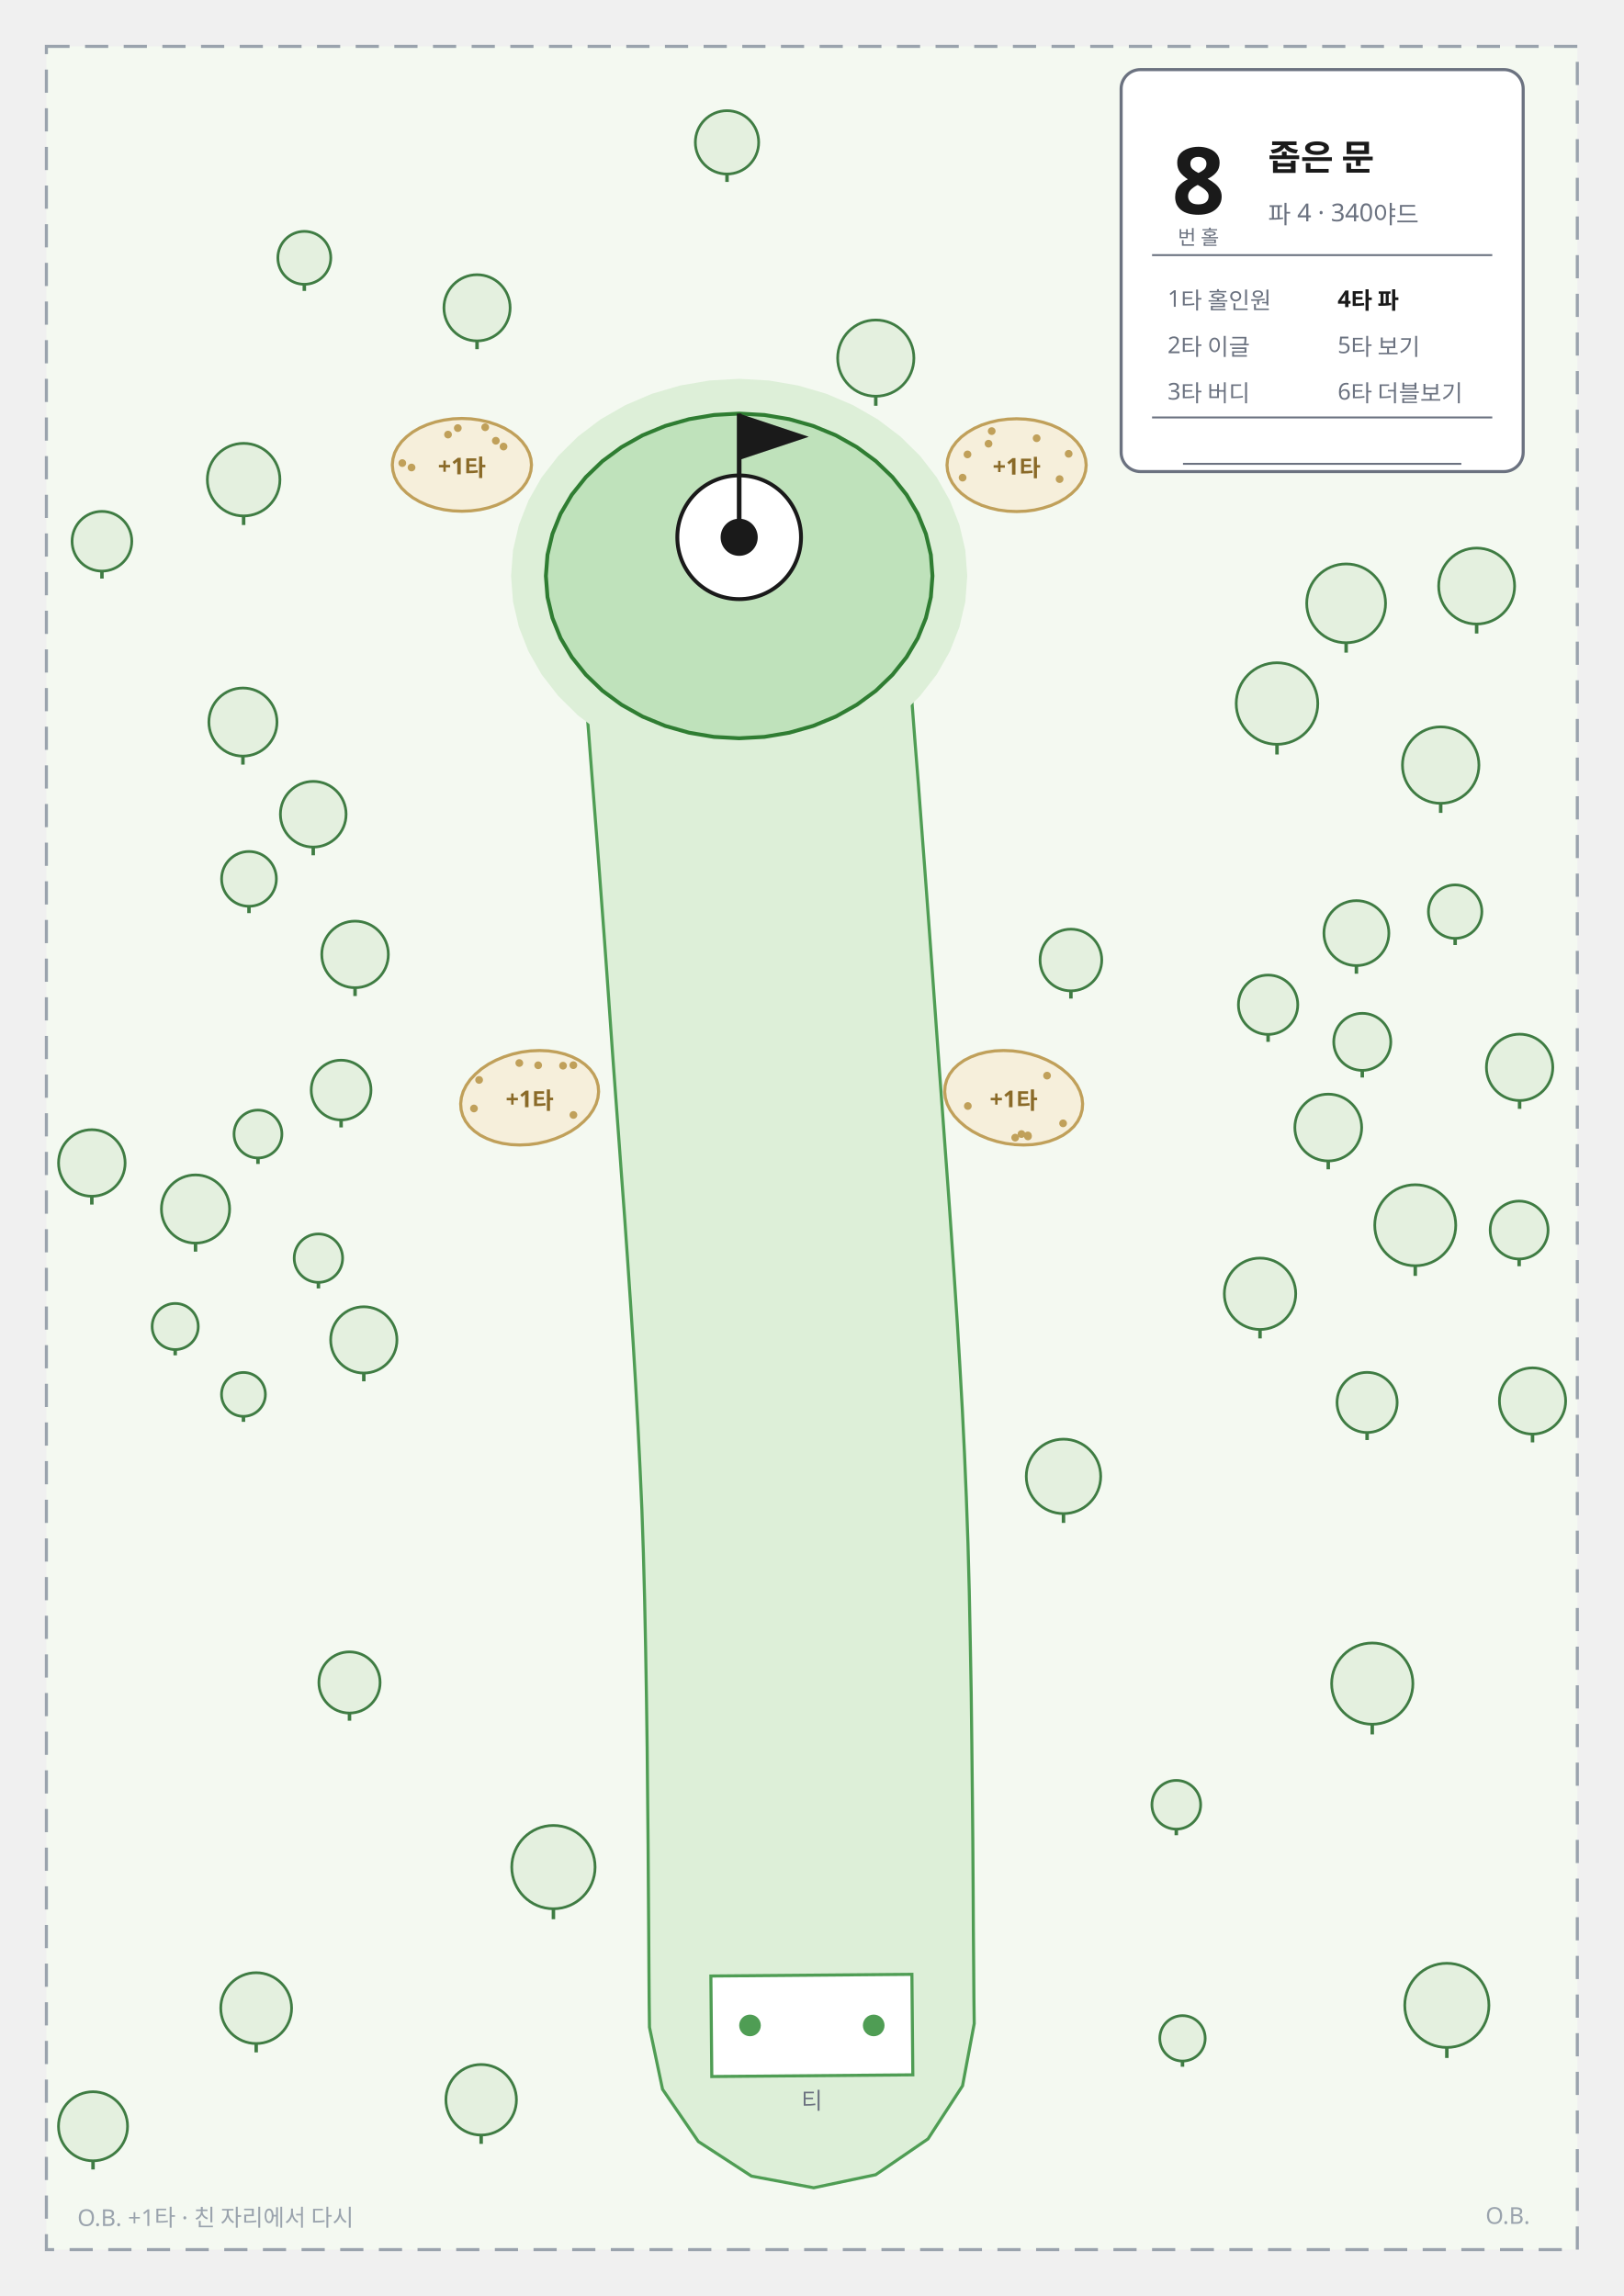
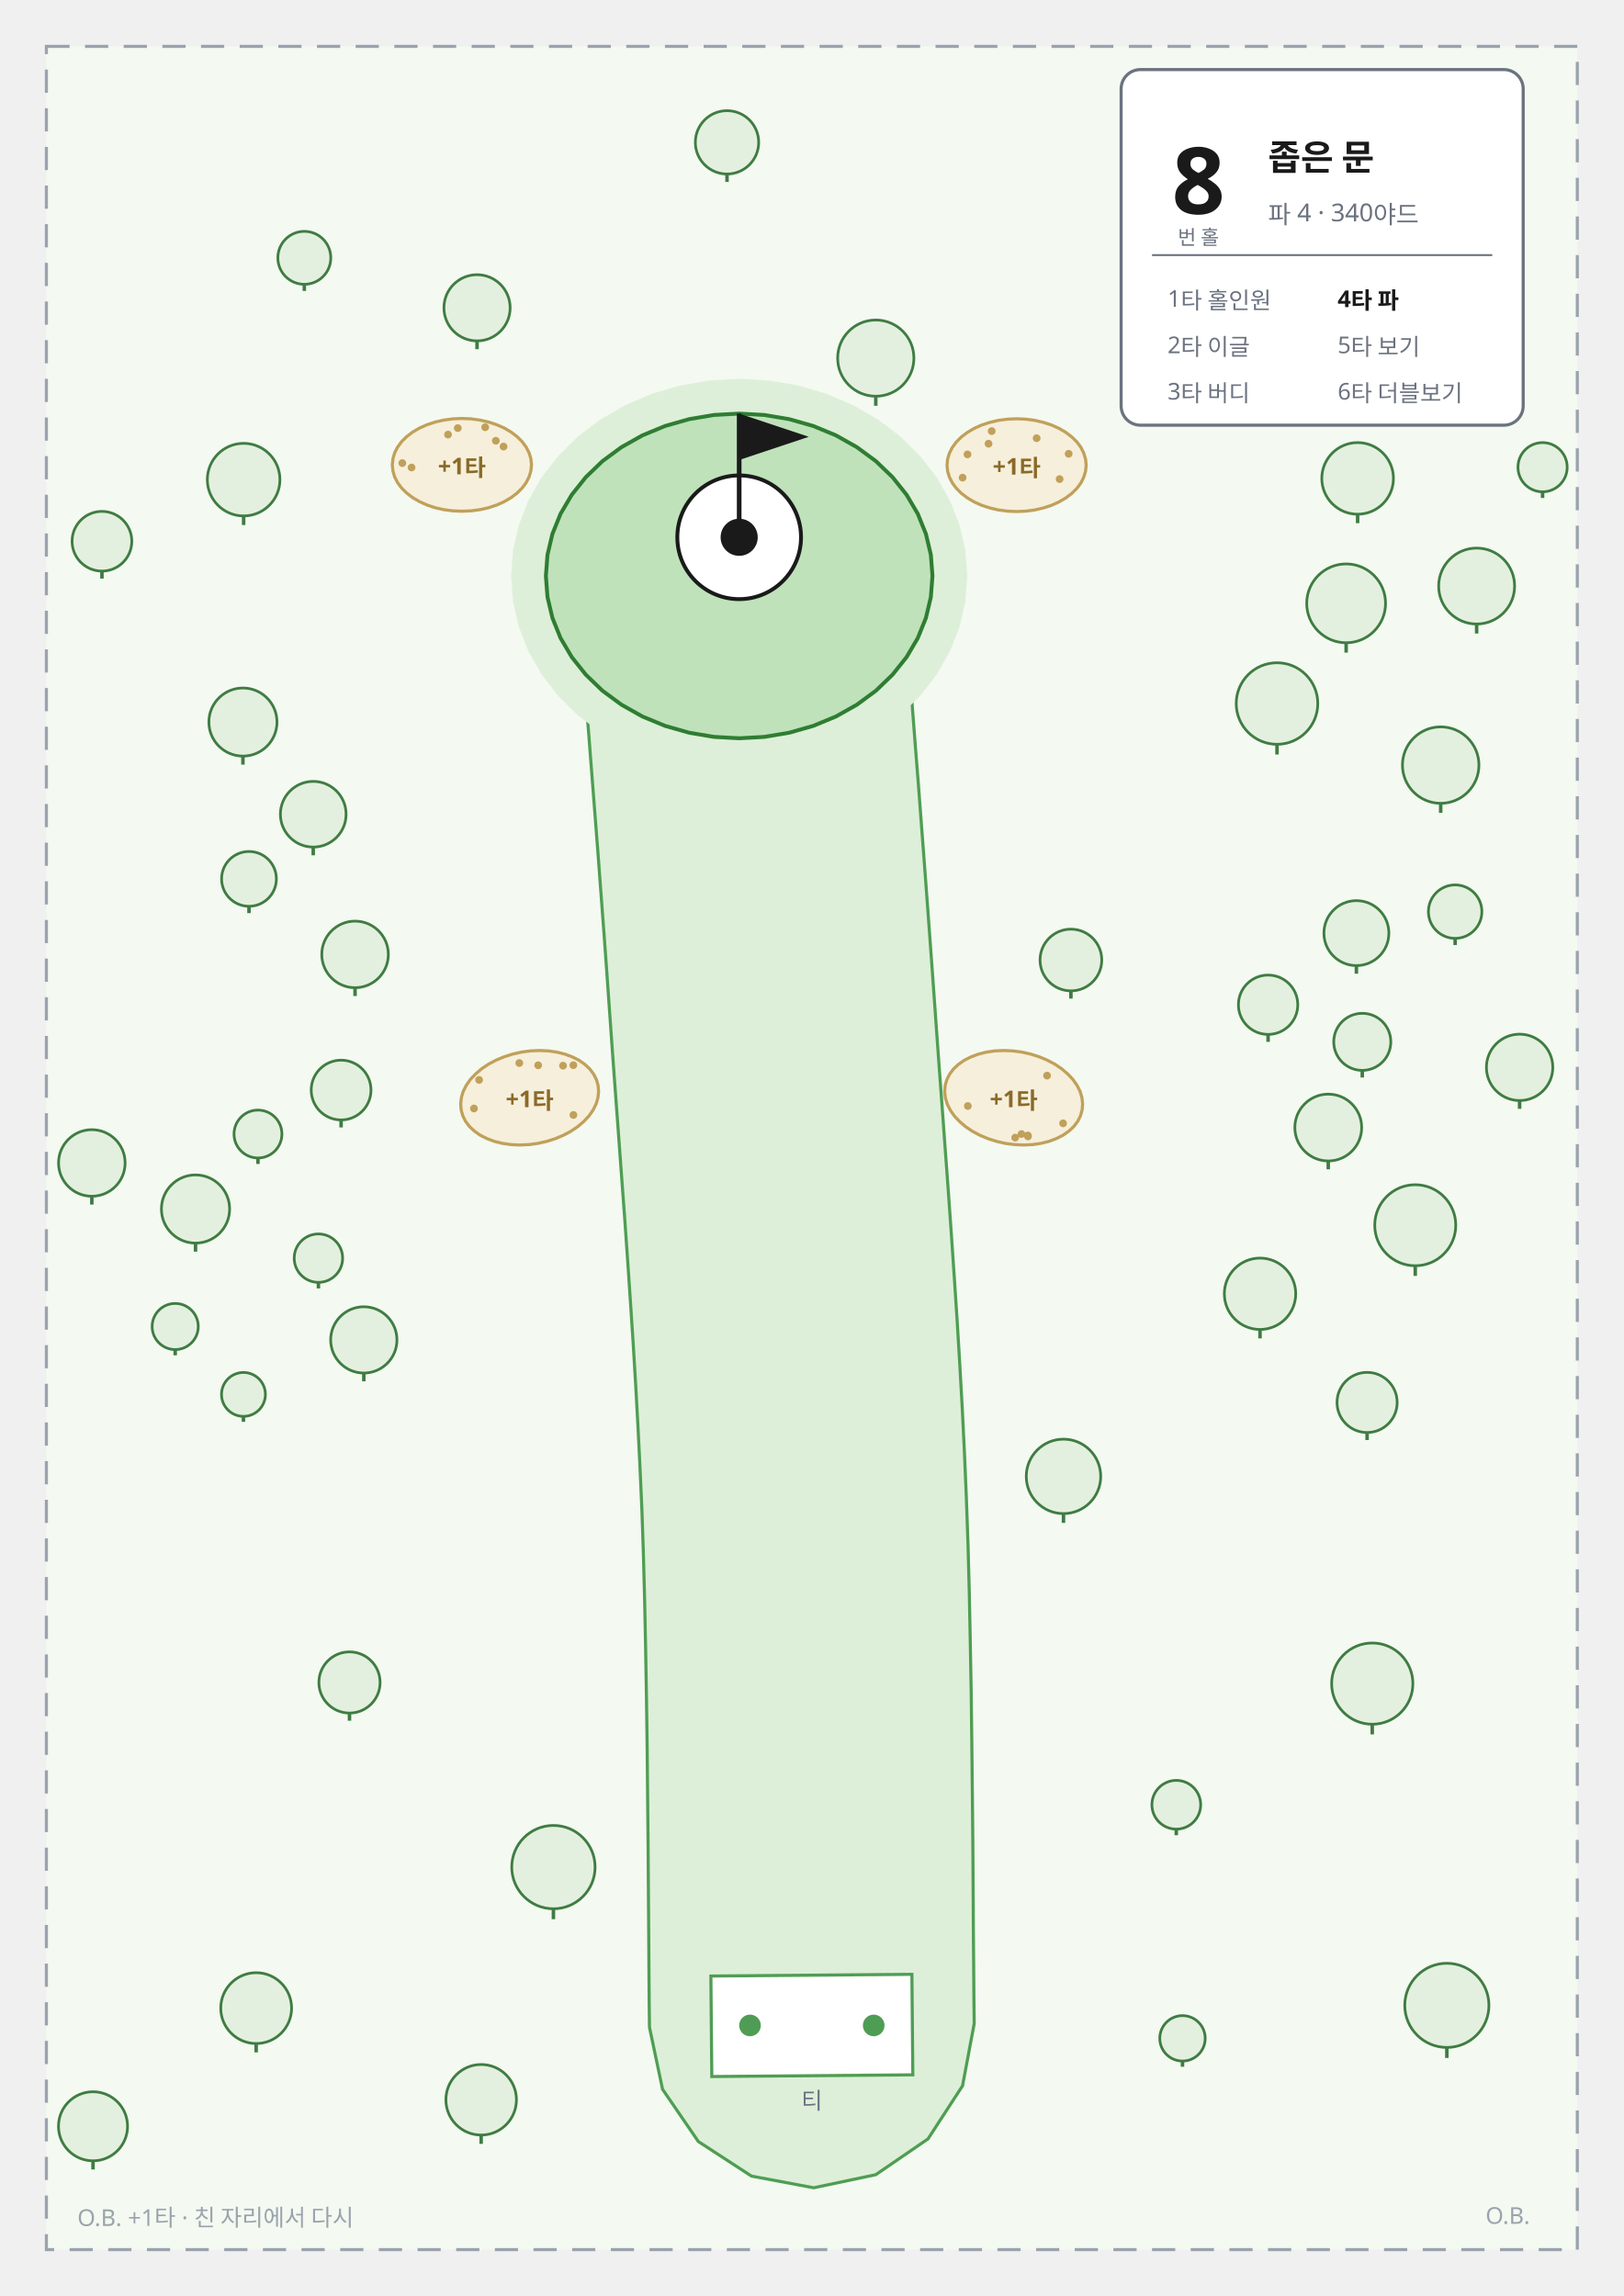
<svg xmlns="http://www.w3.org/2000/svg" width="210mm" height="297mm" viewBox="0 0 210 297" font-family="Noto Sans KR">
  <g id="pc-art" fill="#1a1a1a" stroke="none">
    <rect x="6" y="6" width="198" height="285" fill="#f4f9f1" stroke="#9aa3ad" stroke-width="0.4" stroke-dasharray="3 2" />
    <path d="M84 262.24 L83.96 258.93 L83.93 254.78 L83.9 249.95 L83.86 244.55 L83.82 238.7 L83.76 232.51 L83.7 226.12 L83.61 219.63 L83.5 213.18 L83.37 206.89 L83.21 200.89 L83.02 195.31 L82.78 189.94 L82.51 184.51 L82.21 179.06 L81.88 173.6 L81.52 168.13 L81.15 162.68 L80.77 157.25 L80.37 151.87 L79.98 146.53 L79.59 141.26 L79.21 136.07 L78.85 130.99 L78.49 125.9 L78.11 120.66 L77.71 115.33 L77.31 109.99 L76.9 104.71 L76.5 99.57 L76.12 94.65 L75.75 90.04 L75.65 88.71 L76.61 80.57 L80.61 73.42 L87.05 68.35 L94.93 66.13 L103.07 67.09 L110.22 71.09 L115.29 77.53 L117.52 85.41 L117.62 86.74 L117.99 91.37 L118.37 96.31 L118.78 101.47 L119.18 106.79 L119.59 112.18 L119.99 117.57 L120.38 122.88 L120.75 128.01 L121.11 133.05 L121.48 138.19 L121.87 143.45 L122.26 148.8 L122.66 154.24 L123.05 159.76 L123.43 165.34 L123.8 170.96 L124.14 176.62 L124.46 182.3 L124.74 187.99 L124.98 193.69 L125.19 199.61 L125.36 205.88 L125.49 212.39 L125.61 219 L125.69 225.62 L125.76 232.11 L125.82 238.37 L125.86 244.26 L125.89 249.67 L125.93 254.47 L125.96 258.53 L126 261.76 L124.49 269.81 L120.02 276.68 L113.26 281.31 L105.24 283 L97.19 281.49 L90.32 277.02 L85.69 270.26 Z" fill="#ddefd8" stroke="#4f9d54" stroke-width="0.4" />
    <path d="M125.1 74.5 L124.85 77.83 L124.09 81.1 L122.85 84.26 L121.15 87.25 L119 90.02 L116.46 92.53 L113.56 94.73 L110.35 96.58 L106.89 98.06 L103.24 99.13 L99.45 99.78 L95.6 100 L91.75 99.78 L87.96 99.13 L84.31 98.06 L80.85 96.58 L77.64 94.73 L74.74 92.53 L72.2 90.02 L70.05 87.25 L68.35 84.26 L67.11 81.1 L66.35 77.83 L66.1 74.5 L66.35 71.17 L67.11 67.9 L68.35 64.74 L70.05 61.75 L72.2 58.98 L74.74 56.47 L77.64 54.27 L80.85 52.42 L84.31 50.94 L87.96 49.87 L91.75 49.22 L95.6 49 L99.45 49.22 L103.24 49.87 L106.89 50.94 L110.35 52.42 L113.56 54.27 L116.46 56.47 L119 58.98 L121.15 61.75 L122.85 64.74 L124.09 67.9 L124.85 71.17 Z" fill="#ddefd8" stroke="none" />
    <path d="M120.6 74.5 L120.39 77.24 L119.75 79.94 L118.7 82.54 L117.25 85 L115.43 87.28 L113.28 89.35 L110.82 91.16 L108.1 92.69 L105.17 93.9 L102.07 94.78 L98.86 95.32 L95.6 95.5 L92.34 95.32 L89.13 94.78 L86.03 93.9 L83.1 92.69 L80.38 91.16 L77.92 89.35 L75.77 87.28 L73.95 85 L72.5 82.54 L71.45 79.94 L70.81 77.24 L70.6 74.5 L70.81 71.76 L71.45 69.06 L72.5 66.46 L73.95 64 L75.77 61.72 L77.92 59.65 L80.38 57.84 L83.1 56.31 L86.03 55.1 L89.13 54.22 L92.34 53.68 L95.6 53.5 L98.86 53.68 L102.07 54.22 L105.17 55.1 L108.1 56.31 L110.82 57.84 L113.28 59.65 L115.43 61.72 L117.25 64 L118.7 66.46 L119.75 69.06 L120.39 71.76 Z" fill="#bfe2bb" stroke="#2f7d32" stroke-width="0.5" />
    <path d="M77.36 140.44 L77.42 141.22 L77.33 142.02 L77.09 142.82 L76.7 143.6 L76.17 144.36 L75.5 145.07 L74.72 145.74 L73.83 146.34 L72.85 146.86 L71.8 147.3 L70.69 147.65 L69.54 147.91 L68.38 148.06 L67.21 148.11 L66.07 148.06 L64.97 147.9 L63.93 147.64 L62.97 147.28 L62.1 146.84 L61.35 146.31 L60.71 145.71 L60.21 145.04 L59.85 144.32 L59.64 143.56 L59.58 142.78 L59.67 141.98 L59.91 141.18 L60.3 140.4 L60.83 139.64 L61.5 138.93 L62.28 138.26 L63.17 137.66 L64.15 137.14 L65.2 136.7 L66.31 136.35 L67.46 136.09 L68.62 135.94 L69.79 135.89 L70.93 135.94 L72.03 136.1 L73.07 136.36 L74.03 136.72 L74.9 137.16 L75.65 137.69 L76.29 138.29 L76.79 138.96 L77.15 139.68 Z" fill="#f6efdb" stroke="#c0a05a" stroke-width="0.4" />
    <circle cx="72.82" cy="137.854" r="0.5" fill="#c0a05a" stroke="none" />
    <circle cx="74.164" cy="144.225" r="0.5" fill="#c0a05a" stroke="none" />
    <circle cx="67.164" cy="137.507" r="0.5" fill="#c0a05a" stroke="none" />
    <circle cx="74.154" cy="137.785" r="0.5" fill="#c0a05a" stroke="none" />
    <circle cx="69.604" cy="137.8" r="0.5" fill="#c0a05a" stroke="none" />
    <circle cx="61.966" cy="139.694" r="0.5" fill="#c0a05a" stroke="none" />
    <circle cx="61.3" cy="143.388" r="0.5" fill="#c0a05a" stroke="none" />
    <text x="68.5" y="142" font-size="3" dominant-baseline="central" fill="#8a6a28" text-anchor="middle" font-weight="bold">+1타</text>
    <path d="M139.96 143.56 L139.75 144.32 L139.39 145.04 L138.89 145.71 L138.25 146.31 L137.5 146.84 L136.63 147.28 L135.67 147.64 L134.63 147.9 L133.53 148.06 L132.39 148.11 L131.22 148.06 L130.06 147.91 L128.91 147.65 L127.8 147.3 L126.75 146.86 L125.77 146.34 L124.88 145.74 L124.1 145.07 L123.43 144.36 L122.9 143.6 L122.51 142.82 L122.27 142.02 L122.18 141.22 L122.24 140.44 L122.45 139.68 L122.81 138.96 L123.31 138.29 L123.95 137.69 L124.7 137.16 L125.57 136.72 L126.53 136.36 L127.57 136.1 L128.67 135.94 L129.81 135.89 L130.98 135.94 L132.14 136.09 L133.29 136.35 L134.4 136.7 L135.45 137.14 L136.43 137.66 L137.32 138.26 L138.1 138.93 L138.77 139.64 L139.3 140.4 L139.69 141.18 L139.93 141.98 L140.02 142.78 Z" fill="#f6efdb" stroke="#c0a05a" stroke-width="0.4" />
    <circle cx="132.952" cy="147" r="0.5" fill="#c0a05a" stroke="none" />
    <circle cx="132.936" cy="146.873" r="0.5" fill="#c0a05a" stroke="none" />
    <circle cx="131.3" cy="147.158" r="0.5" fill="#c0a05a" stroke="none" />
    <circle cx="135.421" cy="139.138" r="0.5" fill="#c0a05a" stroke="none" />
    <circle cx="137.494" cy="145.311" r="0.5" fill="#c0a05a" stroke="none" />
    <circle cx="125.174" cy="143.068" r="0.5" fill="#c0a05a" stroke="none" />
    <circle cx="132.111" cy="146.697" r="0.5" fill="#c0a05a" stroke="none" />
    <text x="131.1" y="142" font-size="3" dominant-baseline="central" fill="#8a6a28" text-anchor="middle" font-weight="bold">+1타</text>
    <path d="M68.74 60.13 L68.66 60.92 L68.43 61.69 L68.05 62.43 L67.53 63.13 L66.88 63.78 L66.1 64.37 L65.22 64.89 L64.24 65.33 L63.18 65.68 L62.07 65.93 L60.91 66.08 L59.74 66.13 L58.56 66.08 L57.41 65.93 L56.29 65.68 L55.24 65.33 L54.26 64.89 L53.37 64.37 L52.6 63.78 L51.94 63.13 L51.42 62.43 L51.04 61.69 L50.82 60.92 L50.74 60.13 L50.82 59.35 L51.04 58.58 L51.42 57.84 L51.94 57.13 L52.6 56.48 L53.37 55.89 L54.26 55.37 L55.24 54.94 L56.29 54.59 L57.41 54.34 L58.56 54.18 L59.74 54.13 L60.91 54.18 L62.07 54.34 L63.18 54.59 L64.24 54.94 L65.22 55.37 L66.1 55.89 L66.88 56.48 L67.53 57.13 L68.05 57.84 L68.43 58.58 L68.66 59.35 Z" fill="#f6efdb" stroke="#c0a05a" stroke-width="0.4" />
    <circle cx="52.03" cy="59.904" r="0.5" fill="#c0a05a" stroke="none" />
    <circle cx="53.227" cy="60.474" r="0.5" fill="#c0a05a" stroke="none" />
    <circle cx="57.946" cy="56.214" r="0.5" fill="#c0a05a" stroke="none" />
    <circle cx="64.128" cy="57.014" r="0.5" fill="#c0a05a" stroke="none" />
    <circle cx="62.752" cy="55.266" r="0.5" fill="#c0a05a" stroke="none" />
    <circle cx="59.209" cy="55.375" r="0.5" fill="#c0a05a" stroke="none" />
    <circle cx="65.126" cy="57.766" r="0.5" fill="#c0a05a" stroke="none" />
    <text x="59.738" y="60.132" font-size="3" dominant-baseline="central" fill="#8a6a28" text-anchor="middle" font-weight="bold">+1타</text>
    <path d="M140.48 60.17 L140.4 60.95 L140.17 61.72 L139.8 62.47 L139.28 63.17 L138.62 63.82 L137.85 64.41 L136.96 64.93 L135.98 65.37 L134.93 65.71 L133.81 65.97 L132.66 66.12 L131.48 66.17 L130.31 66.12 L129.15 65.97 L128.04 65.71 L126.98 65.37 L126 64.93 L125.12 64.41 L124.34 63.82 L123.69 63.17 L123.17 62.47 L122.79 61.72 L122.56 60.95 L122.48 60.17 L122.56 59.39 L122.79 58.62 L123.17 57.87 L123.69 57.17 L124.34 56.52 L125.12 55.93 L126 55.41 L126.98 54.97 L128.04 54.63 L129.15 54.37 L130.31 54.22 L131.48 54.17 L132.66 54.22 L133.81 54.37 L134.93 54.63 L135.98 54.97 L136.96 55.41 L137.85 55.93 L138.62 56.52 L139.28 57.17 L139.8 57.87 L140.17 58.62 L140.4 59.39 Z" fill="#f6efdb" stroke="#c0a05a" stroke-width="0.4" />
    <circle cx="134.073" cy="56.687" r="0.5" fill="#c0a05a" stroke="none" />
    <circle cx="124.497" cy="61.787" r="0.5" fill="#c0a05a" stroke="none" />
    <circle cx="125.13" cy="58.78" r="0.5" fill="#c0a05a" stroke="none" />
    <circle cx="137.042" cy="61.975" r="0.5" fill="#c0a05a" stroke="none" />
    <circle cx="127.851" cy="57.396" r="0.5" fill="#c0a05a" stroke="none" />
    <circle cx="128.262" cy="55.766" r="0.5" fill="#c0a05a" stroke="none" />
    <circle cx="138.214" cy="58.701" r="0.5" fill="#c0a05a" stroke="none" />
    <text x="131.481" y="60.17" font-size="3" dominant-baseline="central" fill="#8a6a28" text-anchor="middle" font-weight="bold">+1타</text>
    <line x1="11.878" y1="152.804" x2="11.878" y2="155.818" stroke="#3f7c43" stroke-width="0.45" />
    <circle cx="11.878" cy="150.436" r="4.305" fill="#e4f0df" stroke="#3f7c43" stroke-width="0.35" />
    <line x1="45.921" y1="125.827" x2="45.921" y2="128.841" stroke="#3f7c43" stroke-width="0.45" />
    <circle cx="45.921" cy="123.459" r="4.305" fill="#e4f0df" stroke="#3f7c43" stroke-width="0.35" />
    <line x1="31.42" y1="95.824" x2="31.42" y2="98.907" stroke="#3f7c43" stroke-width="0.45" />
    <circle cx="31.42" cy="93.402" r="4.404" fill="#e4f0df" stroke="#3f7c43" stroke-width="0.35" />
    <line x1="41.182" y1="164.472" x2="41.182" y2="166.664" stroke="#3f7c43" stroke-width="0.45" />
    <circle cx="41.182" cy="162.749" r="3.131" fill="#e4f0df" stroke="#3f7c43" stroke-width="0.35" />
    <line x1="22.659" y1="173.232" x2="22.659" y2="175.319" stroke="#3f7c43" stroke-width="0.45" />
    <circle cx="22.659" cy="171.592" r="2.982" fill="#e4f0df" stroke="#3f7c43" stroke-width="0.35" />
    <line x1="25.288" y1="158.818" x2="25.288" y2="161.906" stroke="#3f7c43" stroke-width="0.45" />
    <circle cx="25.288" cy="156.393" r="4.41" fill="#e4f0df" stroke="#3f7c43" stroke-width="0.35" />
    <line x1="13.184" y1="72.138" x2="13.184" y2="74.841" stroke="#3f7c43" stroke-width="0.45" />
    <circle cx="13.184" cy="70.013" r="3.862" fill="#e4f0df" stroke="#3f7c43" stroke-width="0.35" />
    <line x1="31.487" y1="181.936" x2="31.487" y2="183.922" stroke="#3f7c43" stroke-width="0.45" />
    <circle cx="31.487" cy="180.375" r="2.838" fill="#e4f0df" stroke="#3f7c43" stroke-width="0.35" />
    <line x1="44.116" y1="143.131" x2="44.116" y2="145.837" stroke="#3f7c43" stroke-width="0.45" />
    <circle cx="44.116" cy="141.005" r="3.865" fill="#e4f0df" stroke="#3f7c43" stroke-width="0.35" />
    <line x1="39.36" y1="35.235" x2="39.36" y2="37.632" stroke="#3f7c43" stroke-width="0.45" />
    <circle cx="39.36" cy="33.352" r="3.424" fill="#e4f0df" stroke="#3f7c43" stroke-width="0.35" />
    <line x1="33.364" y1="148.396" x2="33.364" y2="150.563" stroke="#3f7c43" stroke-width="0.45" />
    <circle cx="33.364" cy="146.693" r="3.096" fill="#e4f0df" stroke="#3f7c43" stroke-width="0.35" />
    <line x1="31.51" y1="64.626" x2="31.51" y2="67.912" stroke="#3f7c43" stroke-width="0.45" />
    <circle cx="31.51" cy="62.044" r="4.694" fill="#e4f0df" stroke="#3f7c43" stroke-width="0.35" />
    <line x1="47.053" y1="175.681" x2="47.053" y2="178.682" stroke="#3f7c43" stroke-width="0.45" />
    <circle cx="47.053" cy="173.324" r="4.286" fill="#e4f0df" stroke="#3f7c43" stroke-width="0.35" />
    <line x1="40.513" y1="107.662" x2="40.513" y2="110.636" stroke="#3f7c43" stroke-width="0.45" />
    <circle cx="40.513" cy="105.325" r="4.248" fill="#e4f0df" stroke="#3f7c43" stroke-width="0.35" />
    <line x1="32.202" y1="115.637" x2="32.202" y2="118.117" stroke="#3f7c43" stroke-width="0.45" />
    <circle cx="32.202" cy="113.688" r="3.543" fill="#e4f0df" stroke="#3f7c43" stroke-width="0.35" />
    <line x1="183.04" y1="161.373" x2="183.04" y2="165.04" stroke="#3f7c43" stroke-width="0.45" />
    <circle cx="183.04" cy="158.492" r="5.239" fill="#e4f0df" stroke="#3f7c43" stroke-width="0.35" />
    <line x1="176.812" y1="183.553" x2="176.812" y2="186.275" stroke="#3f7c43" stroke-width="0.45" />
    <circle cx="176.812" cy="181.414" r="3.889" fill="#e4f0df" stroke="#3f7c43" stroke-width="0.35" />
    <line x1="186.331" y1="101.688" x2="186.331" y2="105.15" stroke="#3f7c43" stroke-width="0.45" />
    <circle cx="186.331" cy="98.969" r="4.945" fill="#e4f0df" stroke="#3f7c43" stroke-width="0.35" />
    <line x1="176.189" y1="136.798" x2="176.189" y2="139.381" stroke="#3f7c43" stroke-width="0.45" />
    <circle cx="176.189" cy="134.769" r="3.69" fill="#e4f0df" stroke="#3f7c43" stroke-width="0.35" />
    <line x1="196.537" y1="140.428" x2="196.537" y2="143.433" stroke="#3f7c43" stroke-width="0.45" />
    <circle cx="196.537" cy="138.068" r="4.292" fill="#e4f0df" stroke="#3f7c43" stroke-width="0.35" />
    <line x1="190.98" y1="78.51" x2="190.98" y2="81.948" stroke="#3f7c43" stroke-width="0.45" />
    <circle cx="190.98" cy="75.809" r="4.911" fill="#e4f0df" stroke="#3f7c43" stroke-width="0.35" />
    <line x1="162.964" y1="169.897" x2="162.964" y2="173.129" stroke="#3f7c43" stroke-width="0.45" />
    <circle cx="162.964" cy="167.358" r="4.616" fill="#e4f0df" stroke="#3f7c43" stroke-width="0.35" />
    <line x1="175.429" y1="123.014" x2="175.429" y2="125.954" stroke="#3f7c43" stroke-width="0.45" />
    <circle cx="175.429" cy="120.704" r="4.2" fill="#e4f0df" stroke="#3f7c43" stroke-width="0.35" />
    <line x1="165.16" y1="93.906" x2="165.16" y2="97.597" stroke="#3f7c43" stroke-width="0.45" />
    <circle cx="165.16" cy="91.005" r="5.274" fill="#e4f0df" stroke="#3f7c43" stroke-width="0.35" />
    <line x1="164.008" y1="132.08" x2="164.008" y2="134.767" stroke="#3f7c43" stroke-width="0.45" />
    <circle cx="164.008" cy="129.969" r="3.838" fill="#e4f0df" stroke="#3f7c43" stroke-width="0.35" />
+     <line x1="175.586" y1="64.433" x2="175.586" y2="67.675" stroke="#3f7c43" stroke-width="0.45" />
+     <circle cx="175.586" cy="61.885" r="4.632" fill="#e4f0df" stroke="#3f7c43" stroke-width="0.35" />
    <line x1="188.2" y1="119.825" x2="188.2" y2="122.245" stroke="#3f7c43" stroke-width="0.45" />
    <circle cx="188.2" cy="117.924" r="3.457" fill="#e4f0df" stroke="#3f7c43" stroke-width="0.35" />
+     <line x1="199.507" y1="62.187" x2="199.507" y2="64.414" stroke="#3f7c43" stroke-width="0.45" />
+     <circle cx="199.507" cy="60.436" r="3.182" fill="#e4f0df" stroke="#3f7c43" stroke-width="0.35" />
    <line x1="174.101" y1="80.85" x2="174.101" y2="84.419" stroke="#3f7c43" stroke-width="0.45" />
    <circle cx="174.101" cy="78.046" r="5.098" fill="#e4f0df" stroke="#3f7c43" stroke-width="0.35" />
    <line x1="171.789" y1="148.231" x2="171.789" y2="151.256" stroke="#3f7c43" stroke-width="0.45" />
    <circle cx="171.789" cy="145.855" r="4.321" fill="#e4f0df" stroke="#3f7c43" stroke-width="0.35" />
-     <line x1="196.476" y1="161.171" x2="196.476" y2="163.792" stroke="#3f7c43" stroke-width="0.45" />
-     <circle cx="196.476" cy="159.112" r="3.745" fill="#e4f0df" stroke="#3f7c43" stroke-width="0.35" />
-     <line x1="198.208" y1="183.58" x2="198.208" y2="186.579" stroke="#3f7c43" stroke-width="0.45" />
-     <circle cx="198.208" cy="181.224" r="4.283" fill="#e4f0df" stroke="#3f7c43" stroke-width="0.35" />
    <line x1="152.135" y1="235.19" x2="152.135" y2="237.397" stroke="#3f7c43" stroke-width="0.45" />
    <circle cx="152.135" cy="233.456" r="3.153" fill="#e4f0df" stroke="#3f7c43" stroke-width="0.35" />
    <line x1="62.231" y1="274.127" x2="62.231" y2="277.32" stroke="#3f7c43" stroke-width="0.45" />
    <circle cx="62.231" cy="271.618" r="4.562" fill="#e4f0df" stroke="#3f7c43" stroke-width="0.35" />
    <line x1="187.126" y1="262.398" x2="187.126" y2="266.208" stroke="#3f7c43" stroke-width="0.45" />
    <circle cx="187.126" cy="259.404" r="5.443" fill="#e4f0df" stroke="#3f7c43" stroke-width="0.35" />
    <line x1="138.505" y1="126.377" x2="138.505" y2="129.169" stroke="#3f7c43" stroke-width="0.45" />
    <circle cx="138.505" cy="124.182" r="3.99" fill="#e4f0df" stroke="#3f7c43" stroke-width="0.35" />
    <line x1="12.031" y1="277.503" x2="12.031" y2="280.63" stroke="#3f7c43" stroke-width="0.45" />
    <circle cx="12.031" cy="275.046" r="4.467" fill="#e4f0df" stroke="#3f7c43" stroke-width="0.35" />
    <line x1="152.937" y1="265.286" x2="152.937" y2="267.343" stroke="#3f7c43" stroke-width="0.45" />
    <circle cx="152.937" cy="263.671" r="2.937" fill="#e4f0df" stroke="#3f7c43" stroke-width="0.35" />
    <line x1="94.027" y1="20.667" x2="94.027" y2="23.534" stroke="#3f7c43" stroke-width="0.45" />
    <circle cx="94.027" cy="18.414" r="4.096" fill="#e4f0df" stroke="#3f7c43" stroke-width="0.35" />
    <line x1="137.546" y1="193.626" x2="137.546" y2="196.995" stroke="#3f7c43" stroke-width="0.45" />
    <circle cx="137.546" cy="190.978" r="4.814" fill="#e4f0df" stroke="#3f7c43" stroke-width="0.35" />
    <line x1="61.697" y1="42.17" x2="61.697" y2="45.167" stroke="#3f7c43" stroke-width="0.45" />
    <circle cx="61.697" cy="39.816" r="4.281" fill="#e4f0df" stroke="#3f7c43" stroke-width="0.35" />
    <line x1="71.576" y1="244.485" x2="71.576" y2="248.258" stroke="#3f7c43" stroke-width="0.45" />
    <circle cx="71.576" cy="241.521" r="5.389" fill="#e4f0df" stroke="#3f7c43" stroke-width="0.35" />
    <line x1="45.201" y1="219.812" x2="45.201" y2="222.582" stroke="#3f7c43" stroke-width="0.45" />
    <circle cx="45.201" cy="217.636" r="3.957" fill="#e4f0df" stroke="#3f7c43" stroke-width="0.35" />
    <line x1="33.132" y1="262.28" x2="33.132" y2="265.487" stroke="#3f7c43" stroke-width="0.45" />
    <circle cx="33.132" cy="259.761" r="4.581" fill="#e4f0df" stroke="#3f7c43" stroke-width="0.35" />
    <line x1="113.268" y1="49.036" x2="113.268" y2="52.488" stroke="#3f7c43" stroke-width="0.45" />
    <circle cx="113.268" cy="46.325" r="4.93" fill="#e4f0df" stroke="#3f7c43" stroke-width="0.35" />
    <line x1="177.48" y1="220.675" x2="177.48" y2="224.353" stroke="#3f7c43" stroke-width="0.45" />
    <circle cx="177.48" cy="217.785" r="5.254" fill="#e4f0df" stroke="#3f7c43" stroke-width="0.35" />
    <text x="10" y="286.5" font-size="3" dominant-baseline="central" fill="#9aa3ad" text-anchor="start">O.B. +1타 · 친 자리에서 다시</text>
    <text x="195" y="286.5" font-size="3" dominant-baseline="central" fill="#9aa3ad" text-anchor="middle">O.B.</text>
    <path d="M92.06 268.61 L91.94 255.61 L117.94 255.39 L118.06 268.39 Z" fill="#ffffff" stroke="#4f9d54" stroke-width="0.4" />
    <circle cx="97" cy="262" r="1.4" fill="#4f9d54" stroke="none" />
    <circle cx="113" cy="262" r="1.4" fill="#4f9d54" stroke="none" />
    <text x="105" y="271.5" font-size="3" dominant-baseline="central" fill="#6b7280" text-anchor="middle">티</text>
    <circle cx="95.6" cy="69.5" r="8" fill="#ffffff" stroke="#1a1a1a" stroke-width="0.5" />
    <circle cx="95.6" cy="69.5" r="2.4" fill="#1a1a1a" stroke="none" />
    <line x1="95.6" y1="69.5" x2="95.6" y2="53.5" stroke="#1a1a1a" stroke-width="0.6" />
    <path d="M95.6 53.5 L104.6 56.5 L95.6 59.5 Z" fill="#1a1a1a" stroke="none" />
-     <rect x="145" y="9" width="52" height="52" fill="#ffffff" stroke="#6b7280" stroke-width="0.4" rx="2.5" />
+     <rect x="145" y="9" width="52" height="46" fill="#ffffff" stroke="#6b7280" stroke-width="0.4" rx="2.5" />
    <text x="155" y="23" font-size="12" dominant-baseline="central" text-anchor="middle" font-weight="bold">8</text>
    <text x="155" y="30.5" font-size="2.6" dominant-baseline="central" fill="#6b7280" text-anchor="middle">번 홀</text>
    <text x="164" y="20" font-size="4.6" dominant-baseline="central" text-anchor="start" font-weight="bold">좁은 문</text>
    <text x="164" y="27.5" font-size="3.2" dominant-baseline="central" fill="#6b7280" text-anchor="start">파 4 · 340야드</text>
    <line x1="149" y1="33" x2="193" y2="33" stroke="#6b7280" stroke-width="0.25" />
-     <line x1="149" y1="54" x2="193" y2="54" stroke="#6b7280" stroke-width="0.25" />
    <text x="151" y="38.5" font-size="3" dominant-baseline="central" text-anchor="start" fill="#6b7280">1타 홀인원</text>
    <text x="151" y="44.5" font-size="3" dominant-baseline="central" text-anchor="start" fill="#6b7280">2타 이글</text>
    <text x="151" y="50.5" font-size="3" dominant-baseline="central" text-anchor="start" fill="#6b7280">3타 버디</text>
    <text x="173" y="38.5" font-size="3" dominant-baseline="central" text-anchor="start" font-weight="bold" fill="#1a1a1a">4타 파</text>
    <text x="173" y="44.5" font-size="3" dominant-baseline="central" text-anchor="start" fill="#6b7280">5타 보기</text>
    <text x="173" y="50.5" font-size="3" dominant-baseline="central" text-anchor="start" fill="#6b7280">6타 더블보기</text>
-     <line x1="153" y1="60" x2="189" y2="60" stroke="#6b7280" stroke-width="0.25" />
  </g>
  <g id="pc-slot" />
</svg>
